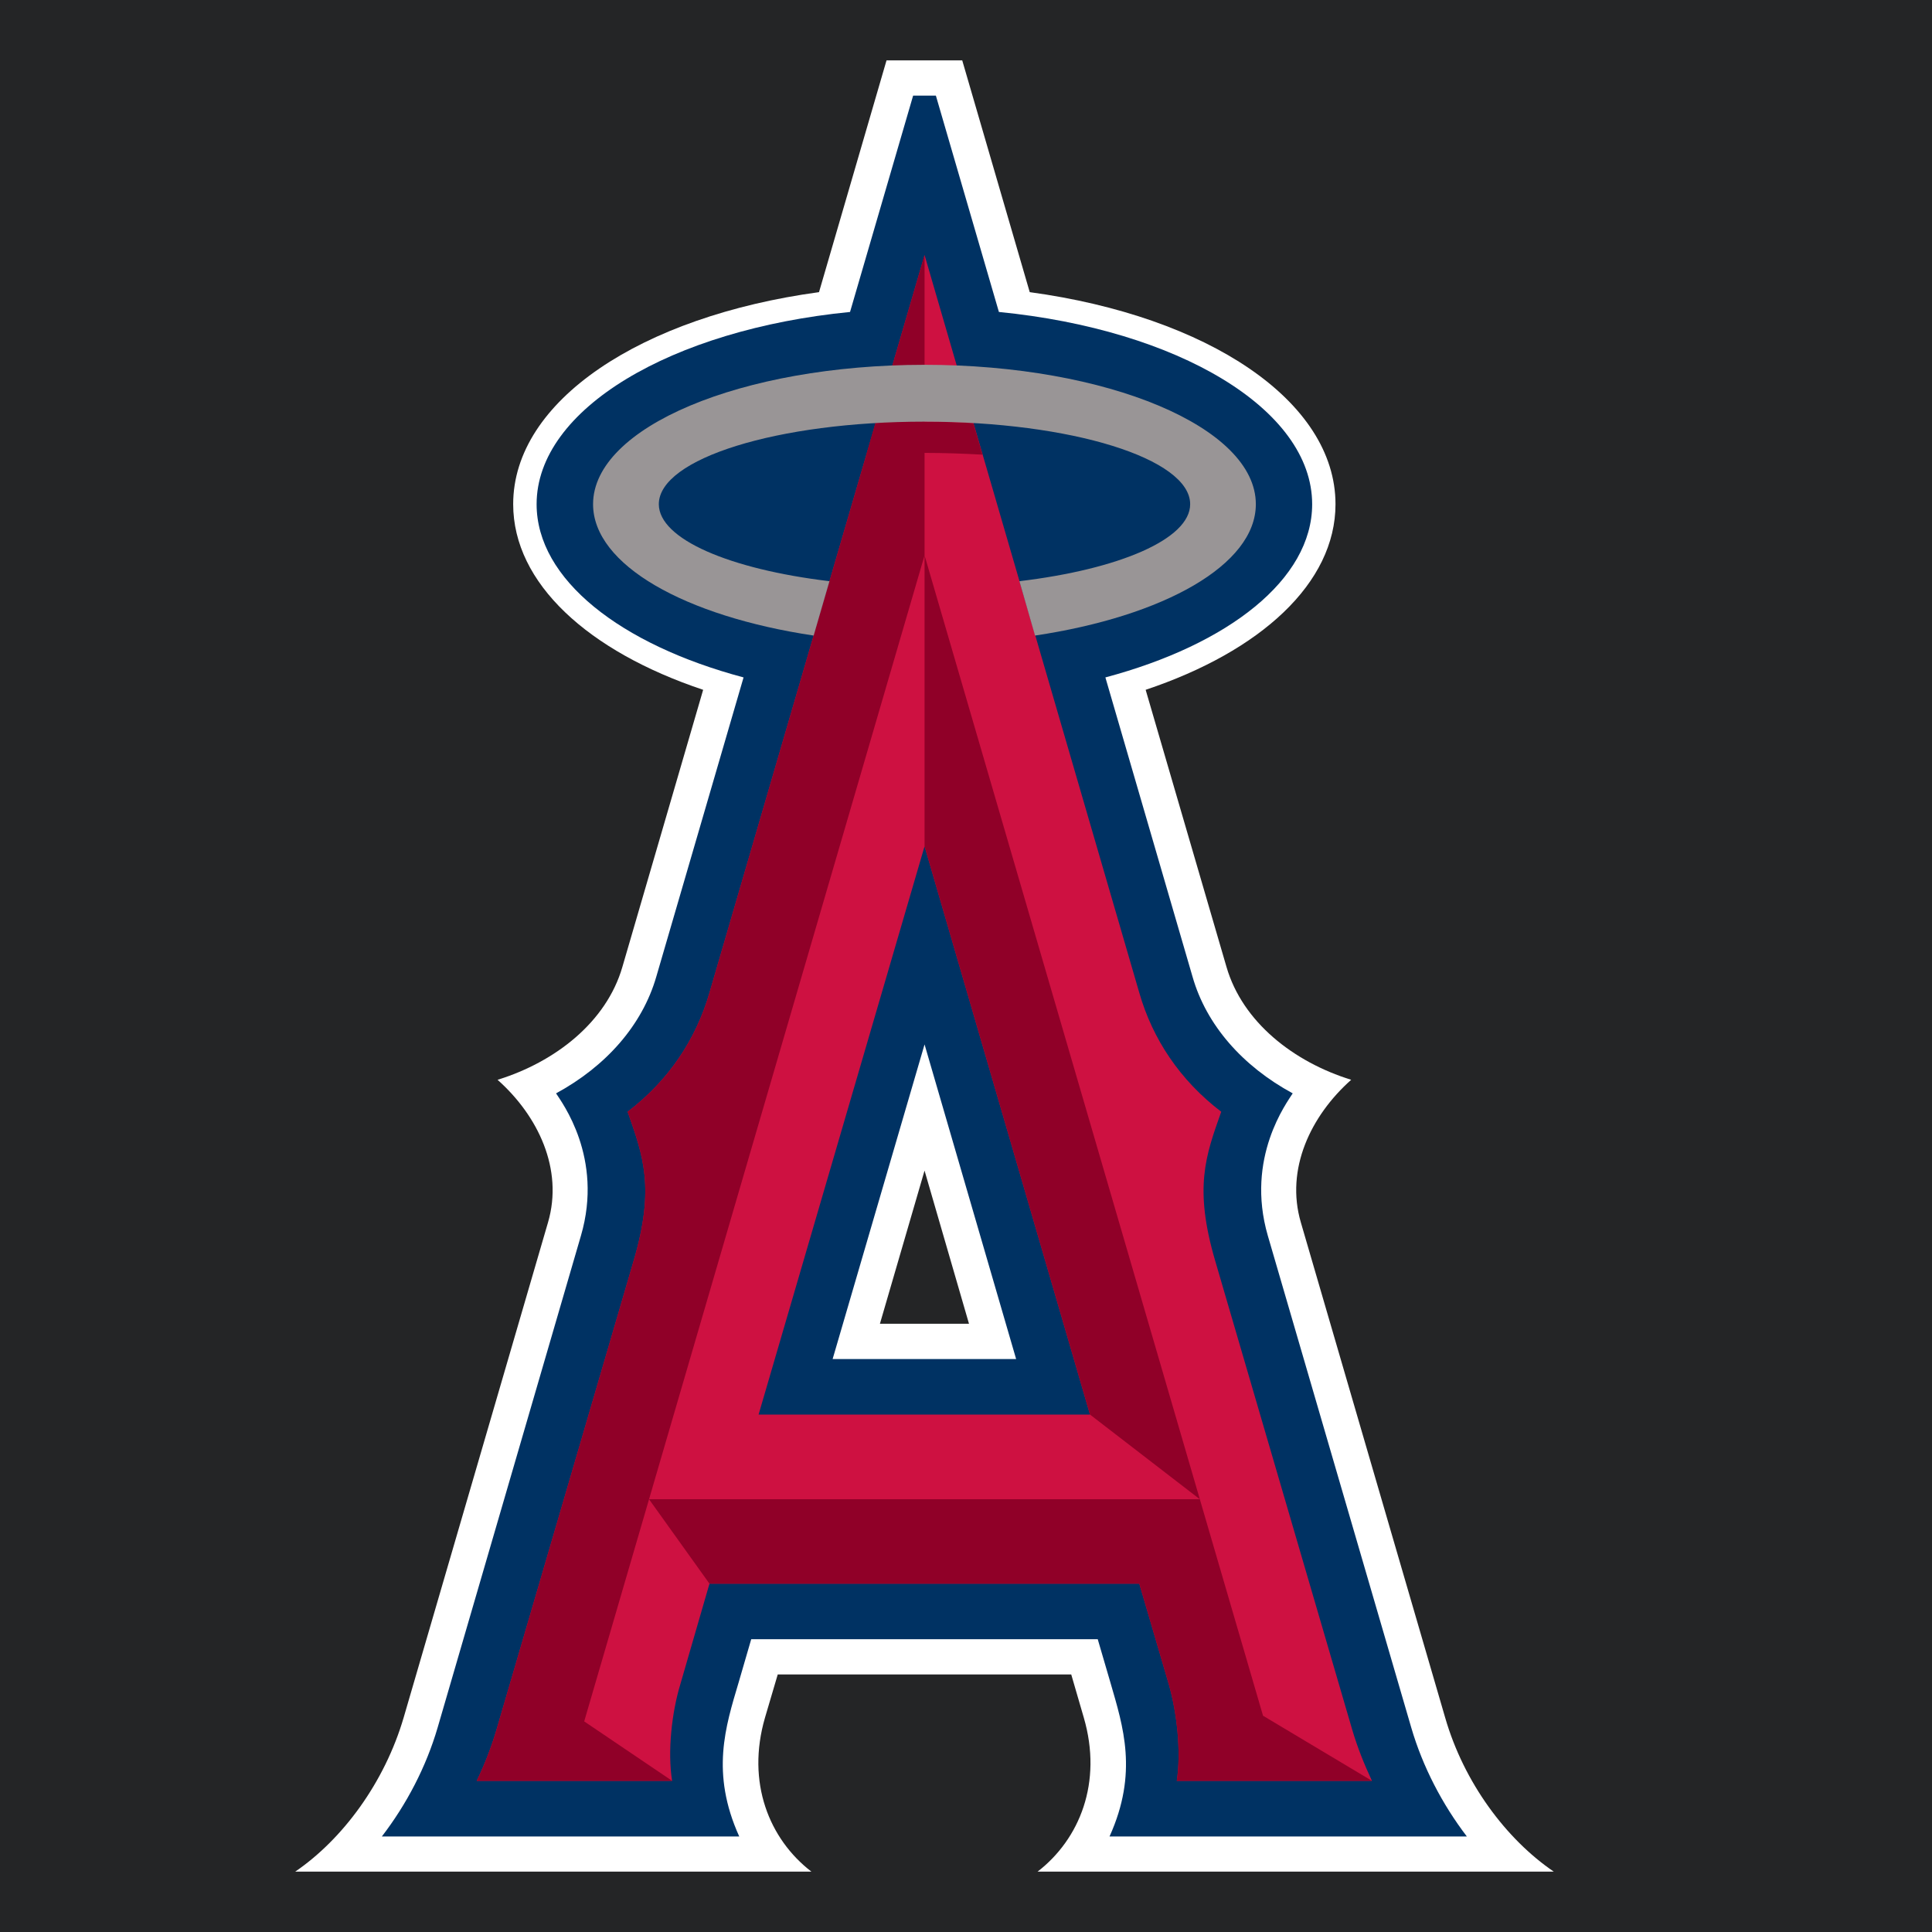
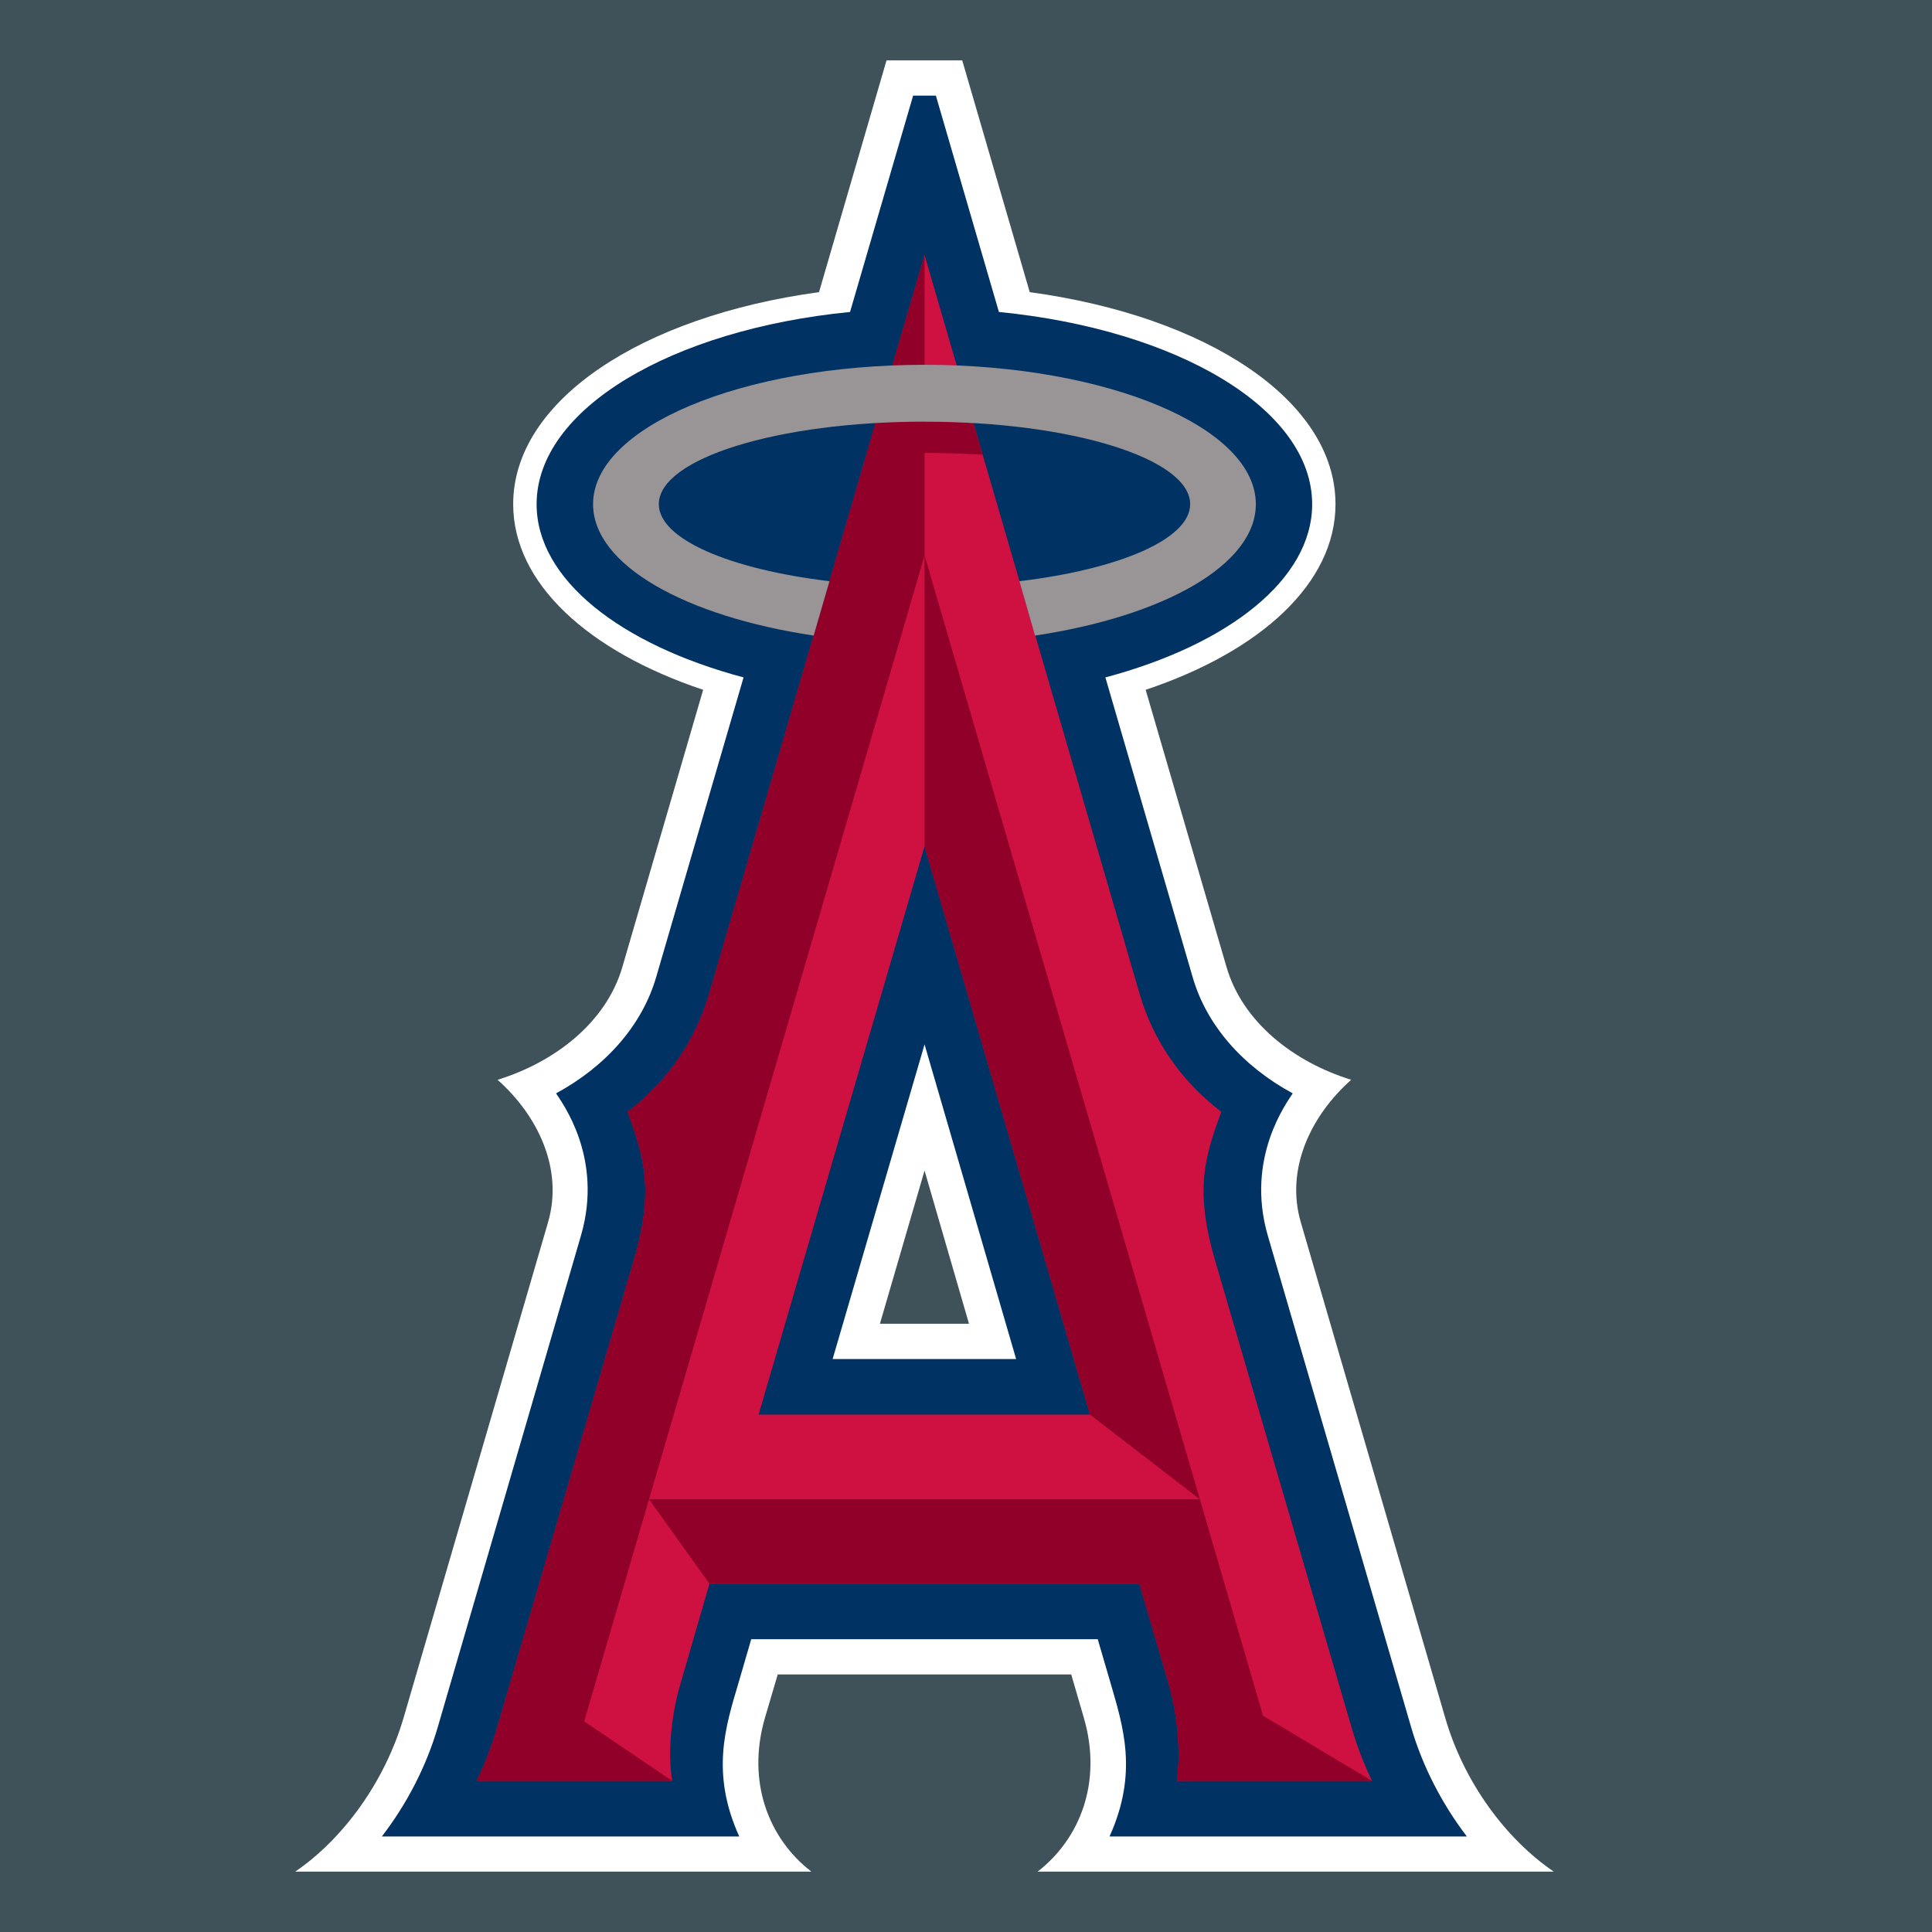
<svg xmlns="http://www.w3.org/2000/svg" version="1.1" id="Layer_1" x="0px" y="0px" width="250px" height="250px" viewBox="0 0 250 250" style="enable-background:new 0 0 250 250;" xml:space="preserve">
  <g>
-     <rect style="fill:#242526;" width="250" height="250" />
+     <rect style="fill:#405259;" width="250" height="250" />
    <path style="fill:#FFFFFF;" d="M113.861,171.295l5.775-19.821l5.752,19.821 M134.262,242.188h66.796   c-6.165-4.196-11.635-11.535-14.054-19.928l-18.677-64.087c-2.014-6.882,1.267-13.779,6.516-18.448   c-7.446-2.304-14.061-7.465-16.136-14.606l-10.46-35.858c14.869-4.975,24.566-13.794,24.566-24.018   c0-13.367-16.541-24.303-39.566-27.439l-8.735-29.991h-9.796l-8.736,29.991c-23.025,3.136-39.574,14.072-39.574,27.439   c0,10.224,9.697,19.043,24.582,24.018l-10.452,35.858c-2.068,7.142-8.69,12.303-16.152,14.606   c5.249,4.669,8.538,11.566,6.531,18.448L52.231,222.26c-2.464,8.393-7.881,15.731-14.031,19.928h66.795   c-5.455-4.196-8.446-11.535-6.004-19.928l1.648-5.585h37.979l1.625,5.585C142.692,230.652,139.702,237.991,134.262,242.188z" />
    <path style="fill:#003263;" d="M107.742,175.857l11.895-40.71l11.849,40.71 M189.812,237.641   c-3.182-4.166-5.714-9.019-7.194-14.084l-18.563-63.66c-2.93-10.101,2.51-17.272,3.22-18.417   c-6.446-3.494-11.169-8.809-12.962-15.095l-11.276-38.727c15.907-4.242,26.756-12.68,26.756-22.415   c0-12.314-17.433-22.602-40.535-24.875l-8.155-27.992h-2.945l-8.163,27.992c-23.102,2.273-40.558,12.562-40.558,24.875   c0,9.735,10.864,18.173,26.779,22.415l-11.292,38.727c-1.816,6.286-6.523,11.601-12.97,15.095c0.725,1.145,6.172,8.316,3.22,18.417   l-18.547,63.66c-1.48,5.065-4.013,9.918-7.217,14.084h46.249c-3.73-8.24-1.77-14.236-0.091-19.897l1.64-5.631h44.838l1.648,5.631   c1.64,5.661,3.608,11.657-0.122,19.897H189.812z" />
    <path style="fill:#CE1141;" d="M98.16,183.045l21.477-73.537l21.408,73.537 M177.528,230.438c-0.999-2.137-1.877-4.334-2.54-6.577   l-17.739-60.699c-2.776-9.476-1.251-13.58,0.778-19.303c-5.34-4.073-8.88-9.398-10.604-15.399l-27.786-95.463L91.805,128.46   c-1.74,6.001-5.242,11.326-10.59,15.399c2.007,5.723,3.563,9.827,0.771,19.303l-17.753,60.699c-0.664,2.243-1.511,4.44-2.548,6.577   h25.284c-0.61-3.83-0.03-8.865,1.053-12.451l3.784-13.062h55.618l3.83,13.062c1.022,3.586,1.609,8.621,1.022,12.451H177.528z" />
    <path style="fill:#900028;" d="M119.637,71.865V32.997L91.805,128.46c-1.74,6.001-5.242,11.326-10.59,15.399   c2.007,5.723,3.563,9.827,0.771,19.303l-17.753,60.699c-0.664,2.243-1.511,4.44-2.548,6.577h25.284l-11.375-7.69" />
    <polyline style="fill:#900028;" points="119.637,109.508 141.045,183.045 155.258,194 119.637,71.865  " />
    <path style="fill:#900028;" d="M177.528,230.438l-14.092-8.423L155.258,194H83.984l7.82,10.926h55.618l3.83,13.062   c1.022,3.586,1.609,8.621,1.022,12.451" />
    <path style="fill:#900028;" d="M127.137,58.834l-1.183-4.089c-2.067-0.107-4.173-0.183-6.317-0.183   c-2.182,0-4.28,0.076-6.355,0.183l-1.175,4.089c2.411-0.137,4.921-0.229,7.53-0.229C122.185,58.605,124.71,58.697,127.137,58.834" />
    <path style="fill:#999596;" d="M105.286,82.241l2.044-7.035c-12.909-1.541-22.079-5.447-22.079-9.964   c0-5.905,15.388-10.681,34.386-10.681c18.975,0,34.37,4.776,34.37,10.681c0,4.517-9.186,8.423-22.095,9.964l2.021,7.035   c16.641-2.487,28.572-9.14,28.572-16.999c0-9.949-19.203-18.036-42.869-18.036c-23.735,0-42.893,8.087-42.893,18.036   C76.744,73.101,88.653,79.754,105.286,82.241" />
-     <path style="fill:#242526;" d="M211.8,237.381h-1.351v-5.219h-0.022l-1.9,5.219h-1.289l-1.847-5.219h-0.022v5.219h-1.343v-6.562   h2.319l1.525,4.272h0.031l1.587-4.272h2.312 M202.835,231.994h-1.976v5.387h-1.351v-5.387h-1.969v-1.175h5.295V231.994z" />
+     <path style="fill:#405259;" d="M211.8,237.381h-1.351v-5.219h-0.022l-1.9,5.219h-1.289l-1.847-5.219h-0.022v5.219h-1.343v-6.562   h2.319l1.525,4.272h0.031l1.587-4.272h2.312 M202.835,231.994h-1.976v5.387h-1.351v-5.387h-1.969v-1.175h5.295V231.994z" />
  </g>
</svg>
